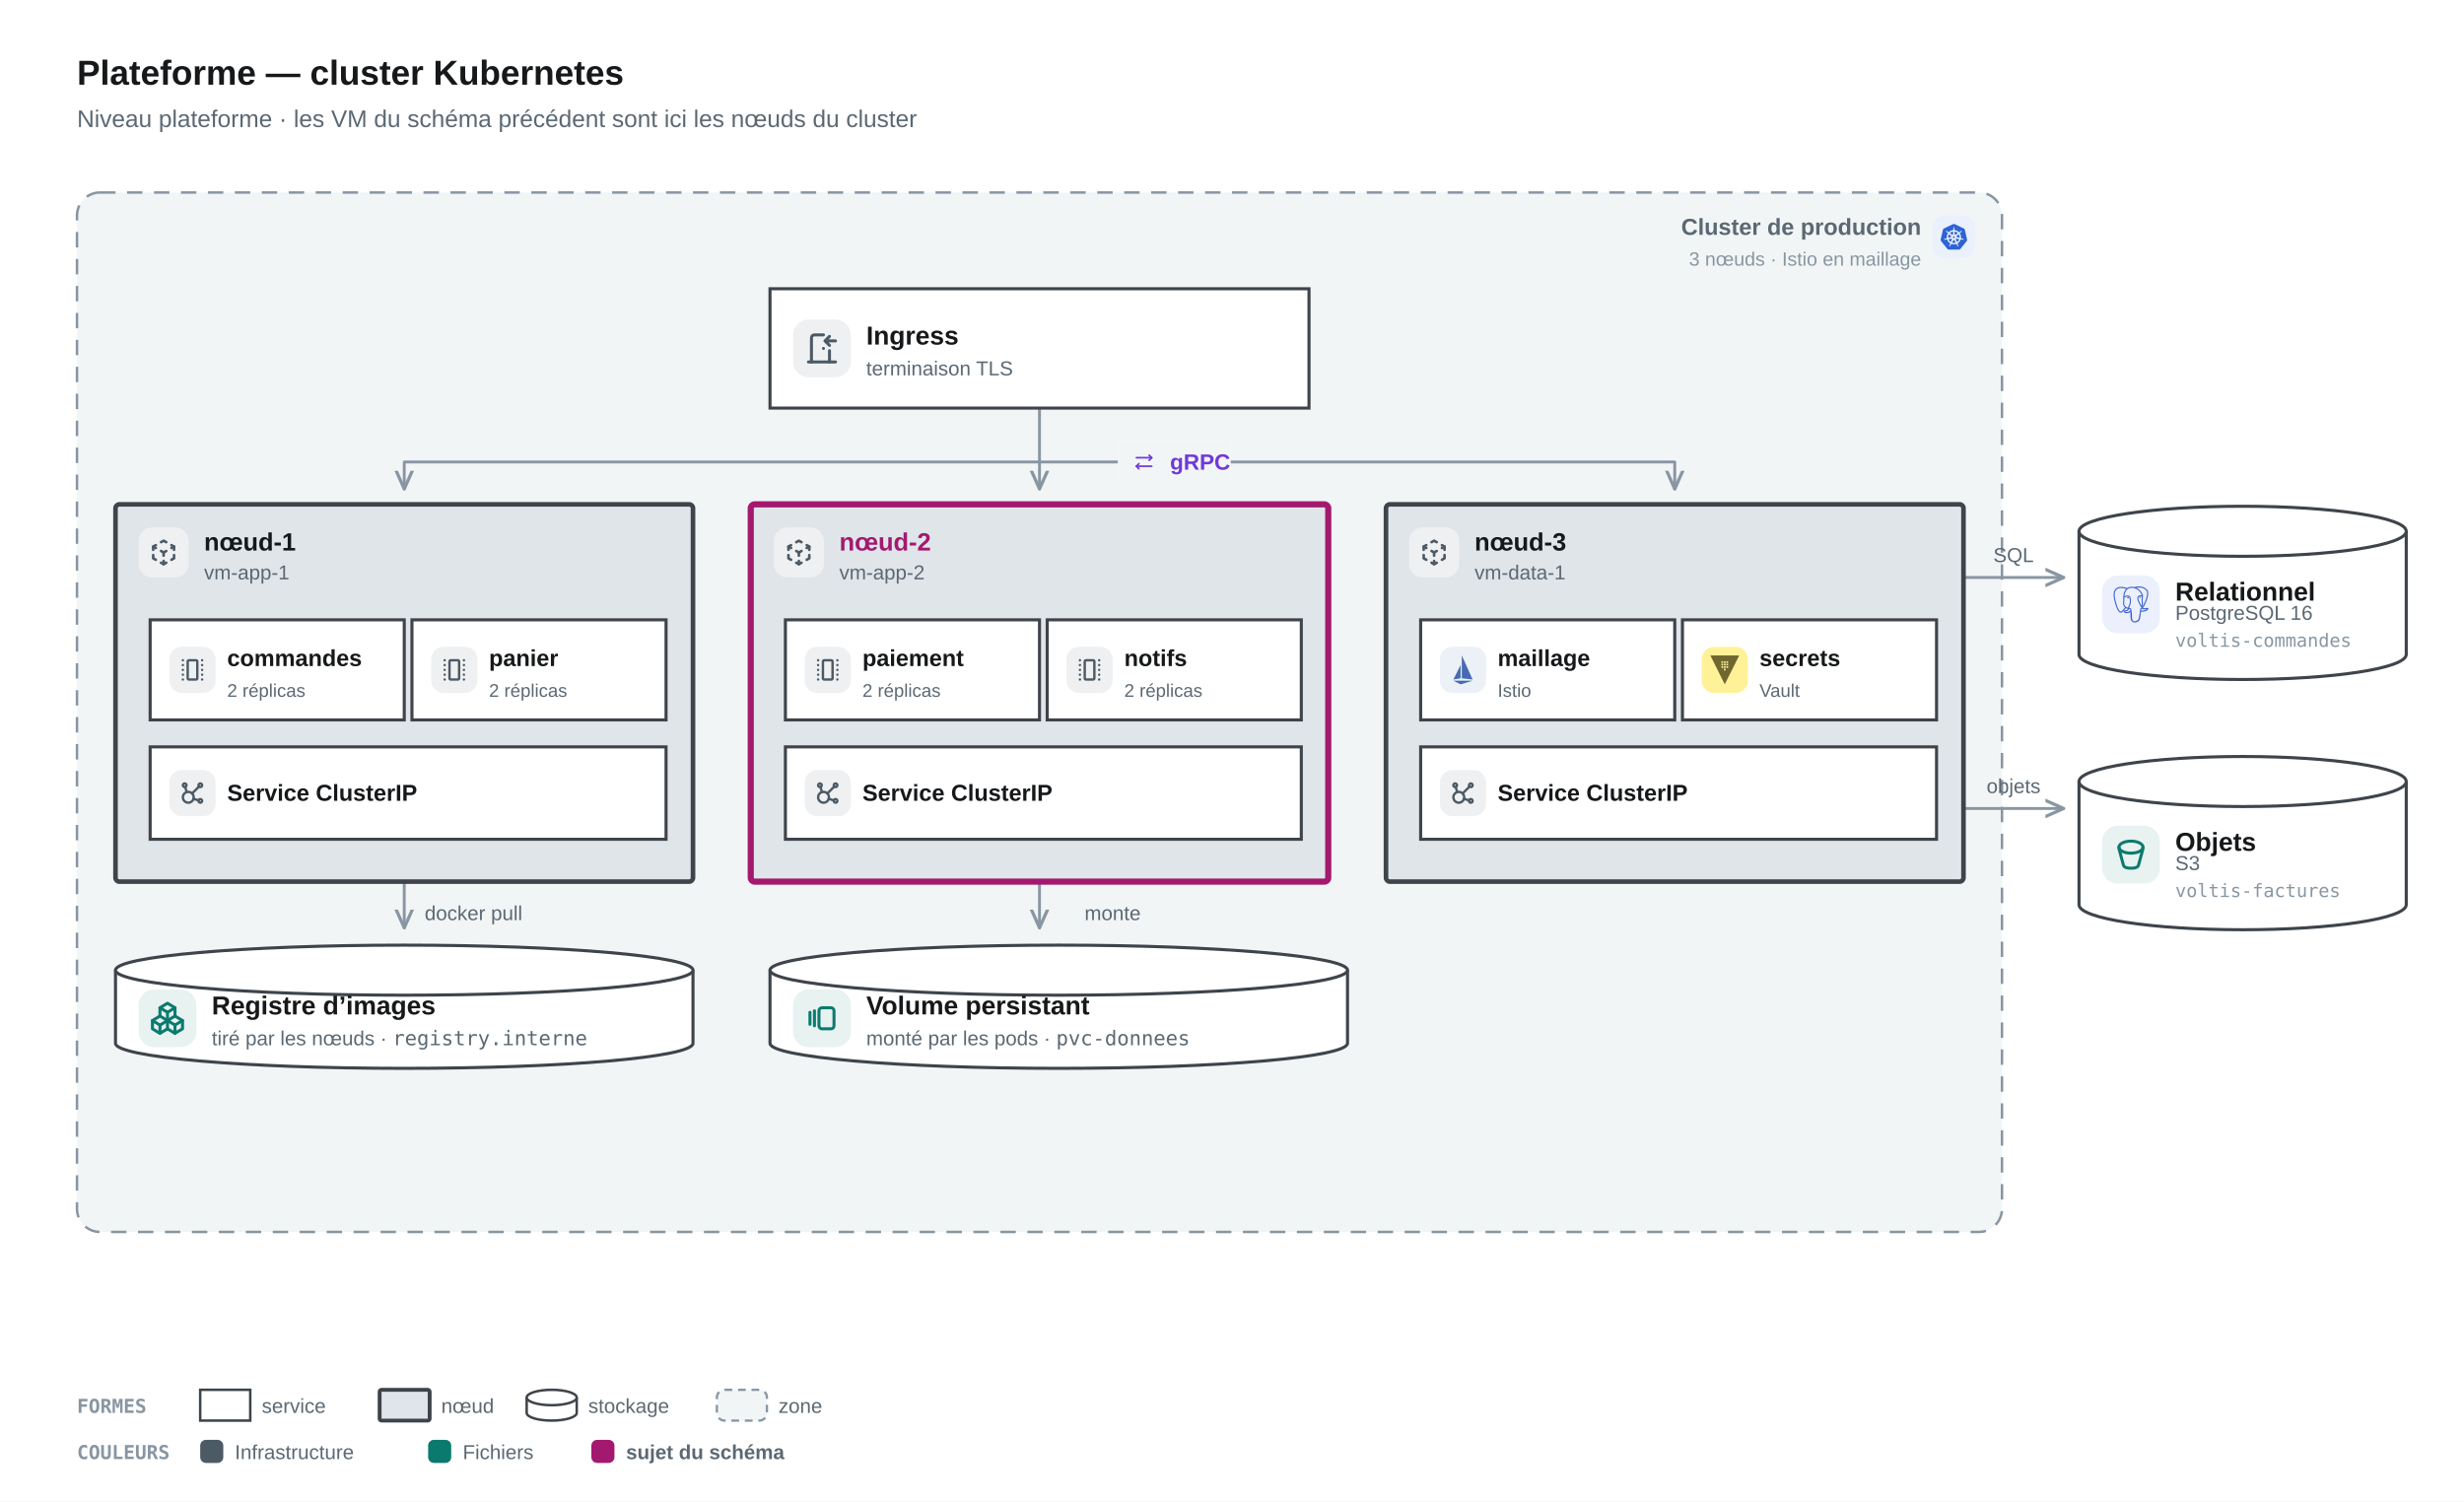
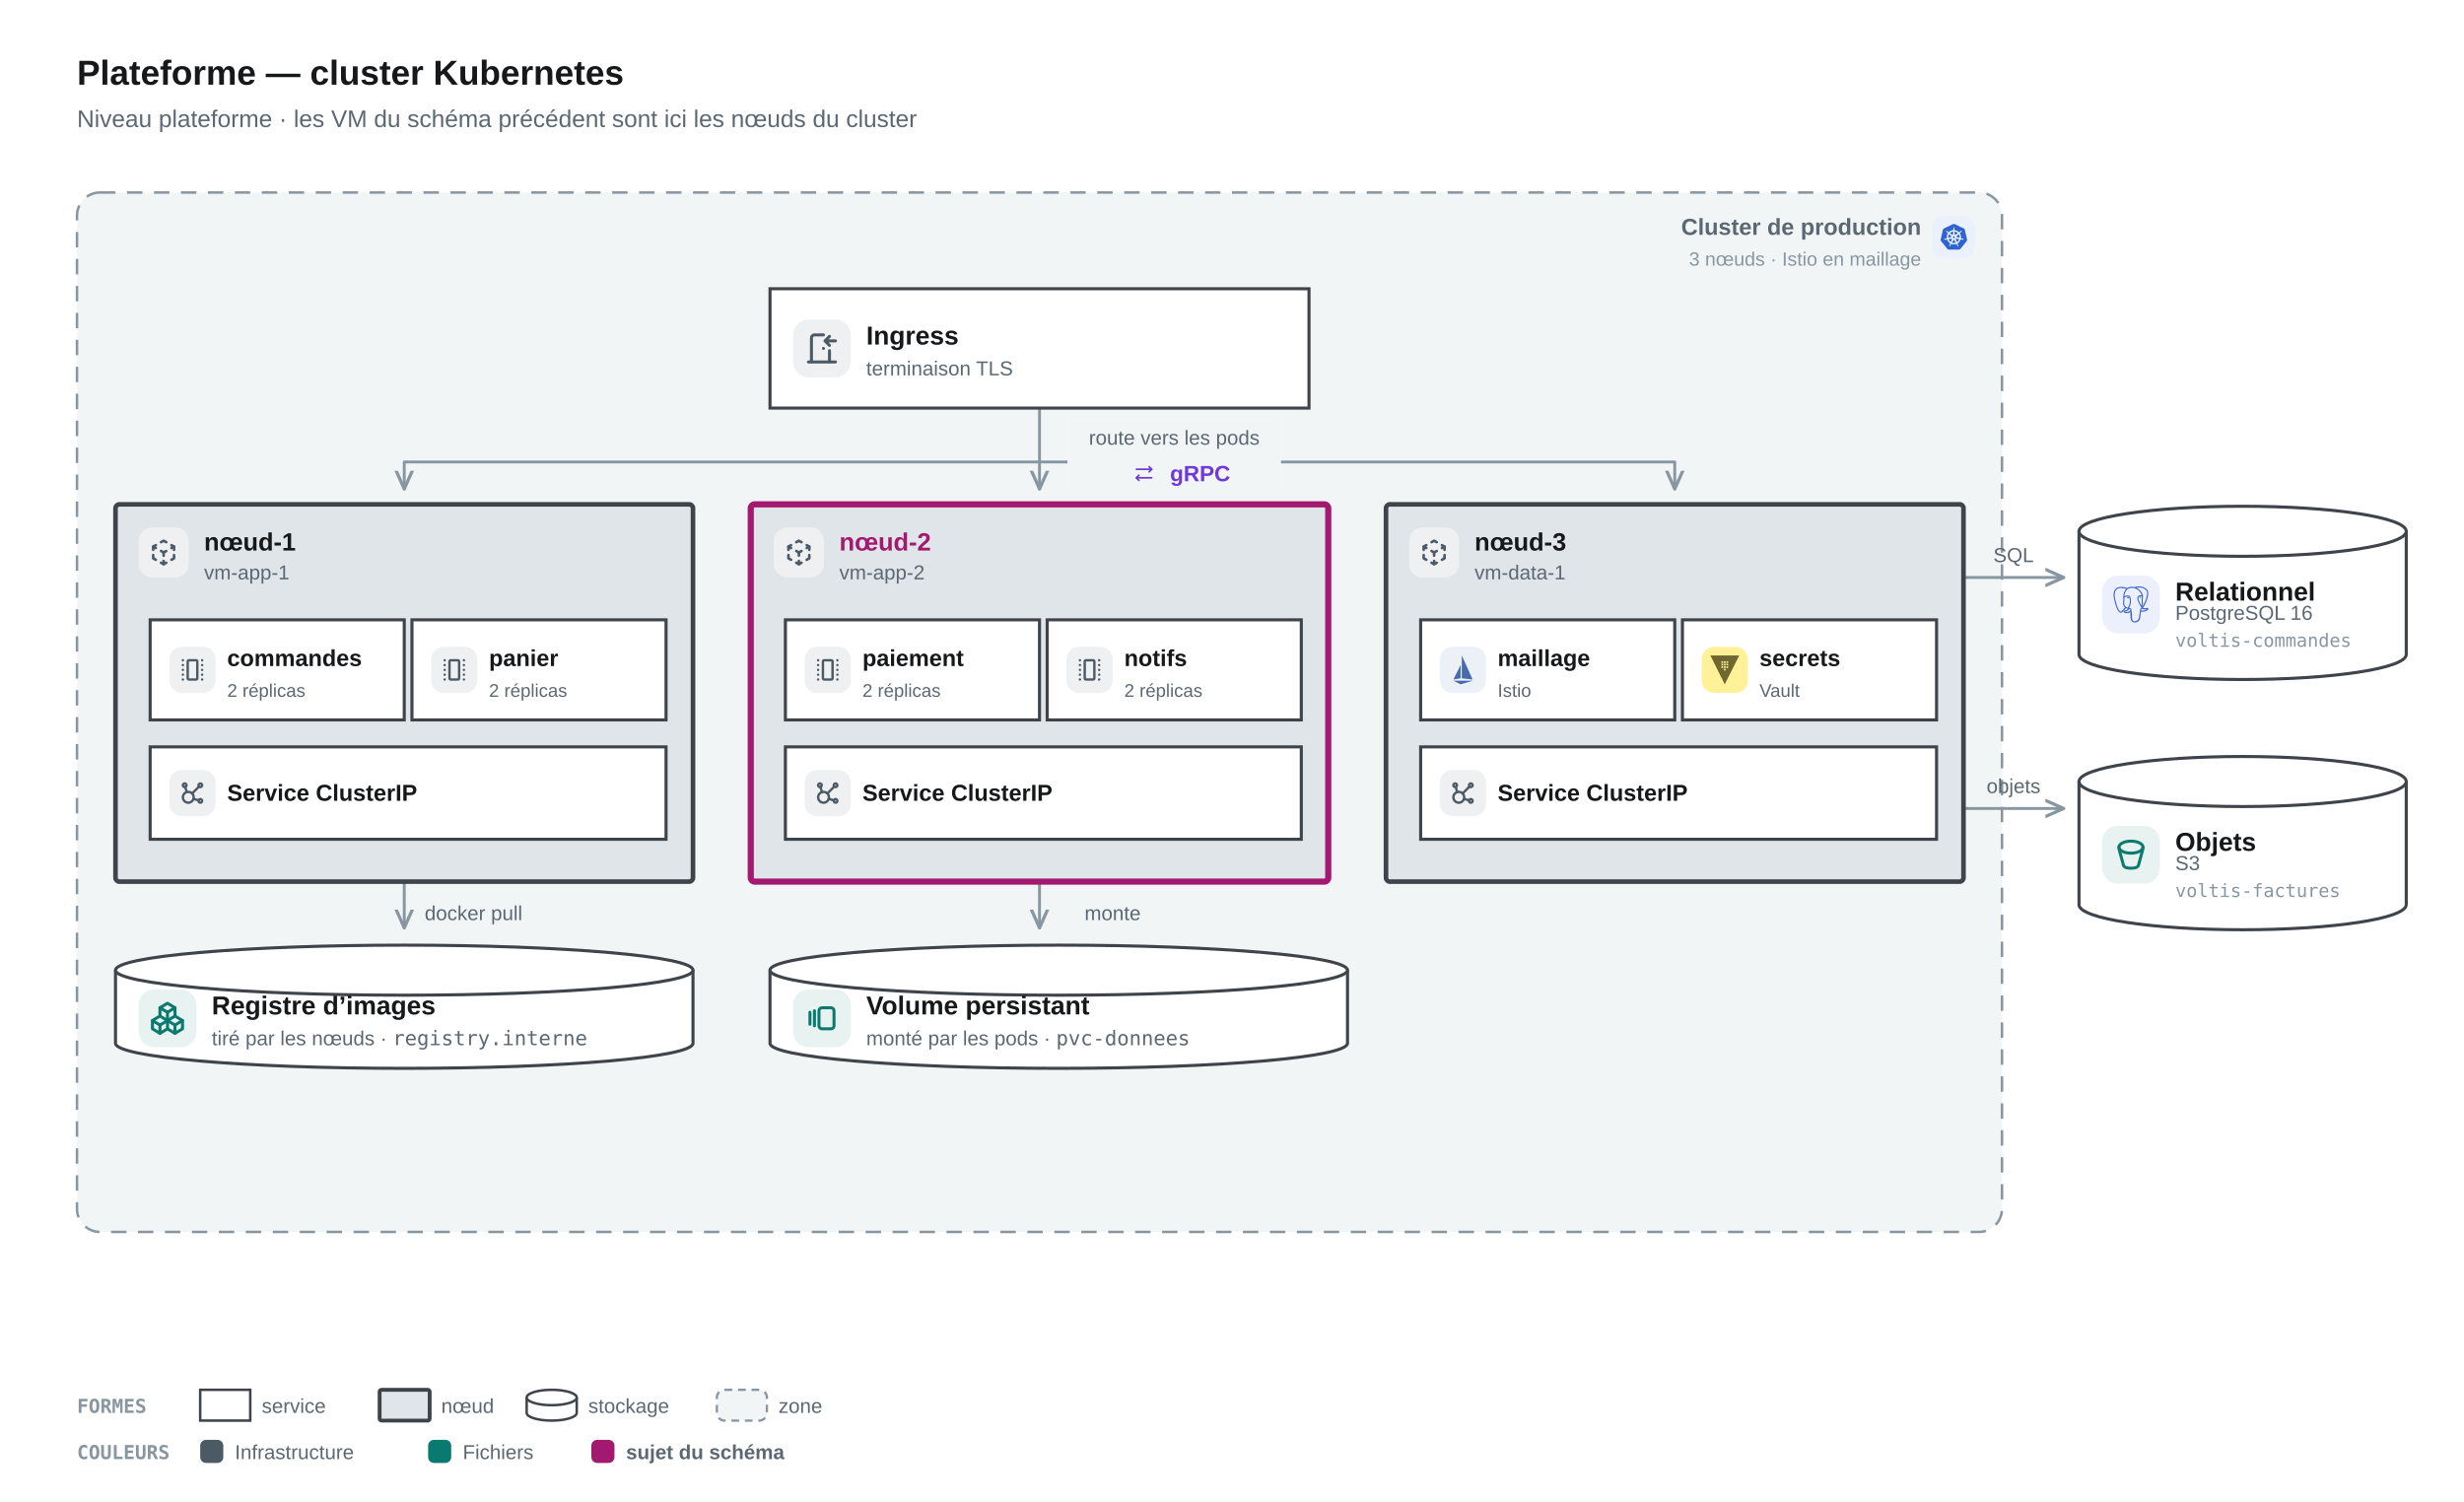
<svg xmlns="http://www.w3.org/2000/svg" width="1280" height="780" viewBox="0 0 1280 780" font-family="'IBM Plex Sans','Helvetica Neue',Arial,sans-serif" role="img" aria-label="Plateforme — cluster Kubernetes">
  <defs>
    <marker id="fl" viewBox="0 0 10 10" refX="9" refY="5" markerWidth="7" markerHeight="7" orient="auto-start-reverse">
      <path d="M0,1 L9,5 L0,9" fill="none" stroke="#8896A2" stroke-width="1.6" stroke-linecap="round" stroke-linejoin="round" />
    </marker>
  </defs>
  <rect width="1280" height="780" fill="#FFFFFF" />
  <text x="40" y="44" font-size="18" font-weight="600" fill="#16181A">Plateforme — cluster Kubernetes</text>
  <text x="40" y="66" font-size="12.5" fill="#5B6873">Niveau plateforme · les VM du schéma précédent sont ici les nœuds du cluster</text>
  <rect x="40" y="100" width="1000" height="540" rx="12" fill="#F2F5F6" stroke="#8896A2" stroke-width="1.3" stroke-dasharray="8 6" />
  <svg x="1004" y="112" width="22" height="22" viewBox="0 0 48 48">
    <rect width="48" height="48" rx="13" fill="#eaf0fc" />
    <svg x="9" y="9" width="30" height="30" viewBox="0 0 24 24" fill="#2e63d3">
      <path d="M10.204 14.35l.007.01-.999 2.413a5.171 5.171 0 0 1-2.075-2.597l2.578-.437.004.005a.44.44 0 0 1 .484.606zm-.833-2.129a.44.44 0 0 0 .173-.756l.002-.011L7.585 9.7a5.143 5.143 0 0 0-.73 3.255l2.514-.725.002-.009zm1.145-1.98a.44.44 0 0 0 .699-.337l.01-.005.15-2.62a5.144 5.144 0 0 0-3.01 1.442l2.147 1.523.004-.002zm.76 2.75l.723.349.722-.347.18-.78-.5-.623h-.804l-.5.623.179.779zm1.5-3.095a.44.44 0 0 0 .7.336l.008.003 2.134-1.513a5.188 5.188 0 0 0-2.992-1.442l.148 2.615.002.001zm10.876 5.97l-5.773 7.181a1.6 1.6 0 0 1-1.248.594l-9.261.003a1.6 1.6 0 0 1-1.247-.596l-5.776-7.18a1.583 1.583 0 0 1-.307-1.34L2.1 5.573c.108-.47.425-.864.863-1.073L11.305.513a1.606 1.606 0 0 1 1.385 0l8.345 3.985c.438.209.755.604.863 1.073l2.062 8.955c.108.47-.005.963-.308 1.34zm-3.289-2.057c-.042-.01-.103-.026-.145-.034-.174-.033-.315-.025-.479-.038-.35-.037-.638-.067-.895-.148-.105-.04-.18-.165-.216-.216l-.201-.059a6.45 6.45 0 0 0-.105-2.332 6.465 6.465 0 0 0-.936-2.163c.052-.047.15-.133.177-.159.008-.09.001-.183.094-.282.197-.185.444-.338.743-.522.142-.084.273-.137.415-.242.032-.024.076-.062.11-.089.24-.191.295-.52.123-.736-.172-.216-.506-.236-.745-.045-.034.027-.08.062-.111.088-.134.116-.217.23-.33.35-.246.25-.45.458-.673.609-.097.056-.239.037-.303.033l-.19.135a6.545 6.545 0 0 0-4.146-2.003l-.012-.223c-.065-.062-.143-.115-.163-.25-.022-.268.015-.557.057-.905.023-.163.061-.298.068-.475.001-.04-.001-.099-.001-.142 0-.306-.224-.555-.5-.555-.275 0-.499.249-.499.555l.001.014c0 .041-.002.092 0 .128.006.177.044.312.067.475.042.348.078.637.056.906a.545.545 0 0 1-.162.258l-.012.211a6.424 6.424 0 0 0-4.166 2.003 8.373 8.373 0 0 1-.18-.128c-.09.012-.18.04-.297-.029-.223-.15-.427-.358-.673-.608-.113-.12-.195-.234-.329-.349-.03-.026-.077-.062-.111-.088a.594.594 0 0 0-.348-.132.481.481 0 0 0-.398.176c-.172.216-.117.546.123.737l.007.005.104.083c.142.105.272.159.414.242.299.185.546.338.743.522.076.082.09.226.1.288l.16.143a6.462 6.462 0 0 0-1.02 4.506l-.208.06c-.055.072-.133.184-.215.217-.257.081-.546.11-.895.147-.164.014-.305.006-.48.039-.037.007-.09.02-.133.03l-.004.002-.007.002c-.295.071-.484.342-.423.608.061.267.349.429.645.365l.007-.001.01-.003.129-.029c.17-.046.294-.113.448-.172.33-.118.604-.217.87-.256.112-.009.23.069.288.101l.217-.037a6.5 6.5 0 0 0 2.88 3.596l-.09.218c.033.084.069.199.044.282-.097.252-.263.517-.452.813-.091.136-.185.242-.268.399-.02.037-.045.095-.064.134-.128.275-.034.591.213.71.248.12.556-.007.69-.282v-.002c.02-.039.046-.09.062-.127.07-.162.094-.301.144-.458.132-.332.205-.68.387-.897.05-.06.13-.082.215-.105l.113-.205a6.453 6.453 0 0 0 4.609.012l.106.192c.086.028.18.042.256.155.136.232.229.507.342.84.05.156.074.295.145.457.016.037.043.09.062.129.133.276.442.402.69.282.247-.118.341-.435.213-.71-.02-.039-.045-.096-.065-.134-.083-.156-.177-.261-.268-.398-.19-.296-.346-.541-.443-.793-.04-.13.007-.21.038-.294-.018-.022-.059-.144-.083-.202a6.499 6.499 0 0 0 2.88-3.622c.064.01.176.03.213.038.075-.05.144-.114.28-.104.266.039.54.138.87.256.154.06.277.128.448.173.036.01.088.019.13.028l.009.003.007.001c.297.064.584-.098.645-.365.06-.266-.128-.537-.423-.608zM16.4 9.701l-1.95 1.746v.005a.44.44 0 0 0 .173.757l.003.01 2.526.728a5.199 5.199 0 0 0-.108-1.674A5.208 5.208 0 0 0 16.4 9.7zm-4.013 5.325a.437.437 0 0 0-.404-.232.44.44 0 0 0-.372.233h-.002l-1.268 2.292a5.164 5.164 0 0 0 3.326.003l-1.27-2.296h-.01zm1.888-1.293a.44.44 0 0 0-.27.036.44.44 0 0 0-.214.572l-.003.004 1.01 2.438a5.15 5.15 0 0 0 2.081-2.615l-2.6-.44-.004.005z" />
    </svg>
  </svg>
  <text x="998" y="122" text-anchor="end" font-size="12" font-weight="600" fill="#5B6873">Cluster de production</text>
  <text x="998" y="138" text-anchor="end" font-size="10" fill="#8896A2">3 nœuds · Istio en maillage</text>
  <path d="M540,212 V240 H210 V254" fill="none" stroke="#8896A2" stroke-width="1.5" stroke-linecap="round" stroke-linejoin="round" marker-end="url(#fl)" />
  <path d="M540,240 V254" fill="none" stroke="#8896A2" stroke-width="1.5" stroke-linecap="round" stroke-linejoin="round" marker-end="url(#fl)" />
  <path d="M540,240 H870 V254" fill="none" stroke="#8896A2" stroke-width="1.5" stroke-linecap="round" stroke-linejoin="round" marker-end="url(#fl)" />
  <path d="M1020,300 H1072" fill="none" stroke="#8896A2" stroke-width="1.5" stroke-linecap="round" stroke-linejoin="round" marker-end="url(#fl)" />
  <path d="M1020,420 H1072" fill="none" stroke="#8896A2" stroke-width="1.5" stroke-linecap="round" stroke-linejoin="round" marker-end="url(#fl)" />
  <path d="M210,458 V482" fill="none" stroke="#8896A2" stroke-width="1.5" stroke-linecap="round" stroke-linejoin="round" marker-end="url(#fl)" />
  <path d="M540,458 V482" fill="none" stroke="#8896A2" stroke-width="1.5" stroke-linecap="round" stroke-linejoin="round" marker-end="url(#fl)" />
  <g>
    <rect x="400" y="150" width="280" height="62" rx="0" fill="#FFFFFF" stroke="#3E444A" stroke-width="1.6" />
    <svg x="412" y="166" width="30" height="30" viewBox="0 0 48 48">
      <rect width="48" height="48" rx="13" fill="#eff0f1" />
      <svg x="9" y="9" width="30" height="30" viewBox="0 0 24 24" fill="none" stroke="#4C5A66" stroke-width="2" stroke-linecap="round" stroke-linejoin="round">
        <path stroke="none" d="M0 0h24v24H0z" fill="none" />
        <path d="M13 12v.01" />
        <path d="M3 21h18" />
        <path d="M5 21v-16a2 2 0 0 1 2 -2h6m4 10.5v7.5" />
        <path d="M21 7h-7m3 -3l-3 3l3 3" />
      </svg>
    </svg>
    <text x="450" y="179" font-size="13.5" font-weight="600" fill="#16181A">Ingress</text>
    <text x="450" y="195" font-size="10.5" fill="#5B6873">terminaison TLS</text>
  </g>
  <g>
    <rect x="60" y="262" width="300" height="196" rx="2" fill="#DFE5E9" stroke="#3E444A" stroke-width="2.4" />
    <svg x="72" y="274" width="26" height="26" viewBox="0 0 48 48">
      <rect width="48" height="48" rx="13" fill="#eff0f1" />
      <svg x="9" y="9" width="30" height="30" viewBox="0 0 24 24" fill="none" stroke="#4C5A66" stroke-width="2" stroke-linecap="round" stroke-linejoin="round">
        <path stroke="none" d="M0 0h24v24H0z" fill="none" />
        <path d="M6 17.6l-2 -1.1v-2.5" />
        <path d="M4 10v-2.5l2 -1.1" />
        <path d="M10 4.1l2 -1.1l2 1.1" />
        <path d="M18 6.4l2 1.1v2.5" />
        <path d="M20 14v2.5l-2 1.12" />
        <path d="M14 19.9l-2 1.1l-2 -1.1" />
        <path d="M12 12l2 -1.1" />
        <path d="M18 8.6l2 -1.1" />
        <path d="M12 12l0 2.5" />
        <path d="M12 18.5l0 2.5" />
        <path d="M12 12l-2 -1.12" />
        <path d="M6 8.6l-2 -1.1" />
      </svg>
    </svg>
    <text x="106" y="286" font-size="13" font-weight="600" fill="#16181A">nœud-1</text>
    <text x="106" y="301" font-size="10.5" fill="#5B6873">vm-app-1</text>
  </g>
  <g>
    <rect x="78" y="322" width="132" height="52" rx="0" fill="#FFFFFF" stroke="#3E444A" stroke-width="1.6" />
    <svg x="88" y="336" width="24" height="24" viewBox="0 0 48 48">
      <rect width="48" height="48" rx="13" fill="#eff0f1" />
      <svg x="9" y="9" width="30" height="30" viewBox="0 0 24 24" fill="none" stroke="#4C5A66" stroke-width="2" stroke-linecap="round" stroke-linejoin="round">
        <path stroke="none" d="M0 0h24v24H0z" fill="none" />
        <path d="M20 4v.01" />
        <path d="M20 20v.01" />
        <path d="M20 16v.01" />
        <path d="M20 12v.01" />
        <path d="M20 8v.01" />
        <path d="M8 5a1 1 0 0 1 1 -1h6a1 1 0 0 1 1 1v14a1 1 0 0 1 -1 1h-6a1 1 0 0 1 -1 -1l0 -14" />
        <path d="M4 4v.01" />
        <path d="M4 20v.01" />
        <path d="M4 16v.01" />
        <path d="M4 12v.01" />
        <path d="M4 8v.01" />
      </svg>
    </svg>
    <text x="118" y="346" font-size="12" font-weight="600" fill="#16181A">commandes</text>
    <text x="118" y="362" font-size="9.5" fill="#5B6873">2 réplicas</text>
  </g>
  <g>
    <rect x="214" y="322" width="132" height="52" rx="0" fill="#FFFFFF" stroke="#3E444A" stroke-width="1.6" />
    <svg x="224" y="336" width="24" height="24" viewBox="0 0 48 48">
      <rect width="48" height="48" rx="13" fill="#eff0f1" />
      <svg x="9" y="9" width="30" height="30" viewBox="0 0 24 24" fill="none" stroke="#4C5A66" stroke-width="2" stroke-linecap="round" stroke-linejoin="round">
        <path stroke="none" d="M0 0h24v24H0z" fill="none" />
        <path d="M20 4v.01" />
        <path d="M20 20v.01" />
        <path d="M20 16v.01" />
        <path d="M20 12v.01" />
        <path d="M20 8v.01" />
        <path d="M8 5a1 1 0 0 1 1 -1h6a1 1 0 0 1 1 1v14a1 1 0 0 1 -1 1h-6a1 1 0 0 1 -1 -1l0 -14" />
        <path d="M4 4v.01" />
        <path d="M4 20v.01" />
        <path d="M4 16v.01" />
        <path d="M4 12v.01" />
        <path d="M4 8v.01" />
      </svg>
    </svg>
    <text x="254" y="346" font-size="12" font-weight="600" fill="#16181A">panier</text>
    <text x="254" y="362" font-size="9.5" fill="#5B6873">2 réplicas</text>
  </g>
  <g>
    <rect x="78" y="388" width="268" height="48" rx="0" fill="#FFFFFF" stroke="#3E444A" stroke-width="1.6" />
    <svg x="88" y="400" width="24" height="24" viewBox="0 0 48 48">
      <rect width="48" height="48" rx="13" fill="#eff0f1" />
      <svg x="9" y="9" width="30" height="30" viewBox="0 0 24 24" fill="none" stroke="#4C5A66" stroke-width="2" stroke-linecap="round" stroke-linejoin="round">
        <path stroke="none" d="M0 0h24v24H0z" fill="none" />
        <path d="M5.931 6.936l1.275 4.249m5.607 5.609l4.251 1.275" />
        <path d="M11.683 12.317l5.759 -5.759" />
        <path d="M4 5.5a1.5 1.5 0 1 0 3 0a1.5 1.5 0 1 0 -3 0" />
        <path d="M17 5.5a1.5 1.5 0 1 0 3 0a1.5 1.5 0 1 0 -3 0" />
        <path d="M17 18.5a1.5 1.5 0 1 0 3 0a1.5 1.5 0 1 0 -3 0" />
        <path d="M4 15.5a4.5 4.5 0 1 0 9 0a4.5 4.5 0 1 0 -9 0" />
      </svg>
    </svg>
    <text x="118" y="416" font-size="12" font-weight="600" fill="#16181A">Service ClusterIP</text>
  </g>
  <g>
    <rect x="390" y="262" width="300" height="196" rx="2" fill="#DFE5E9" stroke="#A3196F" stroke-width="3.2" />
    <svg x="402" y="274" width="26" height="26" viewBox="0 0 48 48">
      <rect width="48" height="48" rx="13" fill="#eff0f1" />
      <svg x="9" y="9" width="30" height="30" viewBox="0 0 24 24" fill="none" stroke="#4C5A66" stroke-width="2" stroke-linecap="round" stroke-linejoin="round">
        <path stroke="none" d="M0 0h24v24H0z" fill="none" />
        <path d="M6 17.6l-2 -1.1v-2.5" />
        <path d="M4 10v-2.5l2 -1.1" />
        <path d="M10 4.1l2 -1.1l2 1.1" />
        <path d="M18 6.4l2 1.1v2.5" />
        <path d="M20 14v2.5l-2 1.12" />
        <path d="M14 19.9l-2 1.1l-2 -1.1" />
        <path d="M12 12l2 -1.1" />
        <path d="M18 8.6l2 -1.1" />
        <path d="M12 12l0 2.5" />
        <path d="M12 18.5l0 2.5" />
        <path d="M12 12l-2 -1.12" />
        <path d="M6 8.6l-2 -1.1" />
      </svg>
    </svg>
    <text x="436" y="286" font-size="13" font-weight="600" fill="#A3196F">nœud-2</text>
    <text x="436" y="301" font-size="10.5" fill="#5B6873">vm-app-2</text>
  </g>
  <g>
    <rect x="408" y="322" width="132" height="52" rx="0" fill="#FFFFFF" stroke="#3E444A" stroke-width="1.6" />
    <svg x="418" y="336" width="24" height="24" viewBox="0 0 48 48">
      <rect width="48" height="48" rx="13" fill="#eff0f1" />
      <svg x="9" y="9" width="30" height="30" viewBox="0 0 24 24" fill="none" stroke="#4C5A66" stroke-width="2" stroke-linecap="round" stroke-linejoin="round">
        <path stroke="none" d="M0 0h24v24H0z" fill="none" />
        <path d="M20 4v.01" />
        <path d="M20 20v.01" />
        <path d="M20 16v.01" />
        <path d="M20 12v.01" />
        <path d="M20 8v.01" />
        <path d="M8 5a1 1 0 0 1 1 -1h6a1 1 0 0 1 1 1v14a1 1 0 0 1 -1 1h-6a1 1 0 0 1 -1 -1l0 -14" />
        <path d="M4 4v.01" />
        <path d="M4 20v.01" />
        <path d="M4 16v.01" />
        <path d="M4 12v.01" />
        <path d="M4 8v.01" />
      </svg>
    </svg>
    <text x="448" y="346" font-size="12" font-weight="600" fill="#16181A">paiement</text>
    <text x="448" y="362" font-size="9.5" fill="#5B6873">2 réplicas</text>
  </g>
  <g>
    <rect x="544" y="322" width="132" height="52" rx="0" fill="#FFFFFF" stroke="#3E444A" stroke-width="1.6" />
    <svg x="554" y="336" width="24" height="24" viewBox="0 0 48 48">
      <rect width="48" height="48" rx="13" fill="#eff0f1" />
      <svg x="9" y="9" width="30" height="30" viewBox="0 0 24 24" fill="none" stroke="#4C5A66" stroke-width="2" stroke-linecap="round" stroke-linejoin="round">
        <path stroke="none" d="M0 0h24v24H0z" fill="none" />
        <path d="M20 4v.01" />
        <path d="M20 20v.01" />
        <path d="M20 16v.01" />
        <path d="M20 12v.01" />
        <path d="M20 8v.01" />
        <path d="M8 5a1 1 0 0 1 1 -1h6a1 1 0 0 1 1 1v14a1 1 0 0 1 -1 1h-6a1 1 0 0 1 -1 -1l0 -14" />
        <path d="M4 4v.01" />
        <path d="M4 20v.01" />
        <path d="M4 16v.01" />
        <path d="M4 12v.01" />
        <path d="M4 8v.01" />
      </svg>
    </svg>
    <text x="584" y="346" font-size="12" font-weight="600" fill="#16181A">notifs</text>
    <text x="584" y="362" font-size="9.5" fill="#5B6873">2 réplicas</text>
  </g>
  <g>
    <rect x="408" y="388" width="268" height="48" rx="0" fill="#FFFFFF" stroke="#3E444A" stroke-width="1.6" />
    <svg x="418" y="400" width="24" height="24" viewBox="0 0 48 48">
      <rect width="48" height="48" rx="13" fill="#eff0f1" />
      <svg x="9" y="9" width="30" height="30" viewBox="0 0 24 24" fill="none" stroke="#4C5A66" stroke-width="2" stroke-linecap="round" stroke-linejoin="round">
        <path stroke="none" d="M0 0h24v24H0z" fill="none" />
        <path d="M5.931 6.936l1.275 4.249m5.607 5.609l4.251 1.275" />
        <path d="M11.683 12.317l5.759 -5.759" />
        <path d="M4 5.5a1.5 1.5 0 1 0 3 0a1.5 1.5 0 1 0 -3 0" />
        <path d="M17 5.5a1.5 1.5 0 1 0 3 0a1.5 1.5 0 1 0 -3 0" />
        <path d="M17 18.5a1.5 1.5 0 1 0 3 0a1.5 1.5 0 1 0 -3 0" />
        <path d="M4 15.5a4.5 4.5 0 1 0 9 0a4.5 4.5 0 1 0 -9 0" />
      </svg>
    </svg>
    <text x="448" y="416" font-size="12" font-weight="600" fill="#16181A">Service ClusterIP</text>
  </g>
  <g>
    <rect x="720" y="262" width="300" height="196" rx="2" fill="#DFE5E9" stroke="#3E444A" stroke-width="2.4" />
    <svg x="732" y="274" width="26" height="26" viewBox="0 0 48 48">
      <rect width="48" height="48" rx="13" fill="#eff0f1" />
      <svg x="9" y="9" width="30" height="30" viewBox="0 0 24 24" fill="none" stroke="#4C5A66" stroke-width="2" stroke-linecap="round" stroke-linejoin="round">
        <path stroke="none" d="M0 0h24v24H0z" fill="none" />
        <path d="M6 17.6l-2 -1.1v-2.5" />
        <path d="M4 10v-2.5l2 -1.1" />
        <path d="M10 4.1l2 -1.1l2 1.1" />
        <path d="M18 6.4l2 1.1v2.5" />
        <path d="M20 14v2.5l-2 1.12" />
        <path d="M14 19.9l-2 1.1l-2 -1.1" />
        <path d="M12 12l2 -1.1" />
        <path d="M18 8.6l2 -1.1" />
        <path d="M12 12l0 2.5" />
        <path d="M12 18.5l0 2.5" />
        <path d="M12 12l-2 -1.12" />
        <path d="M6 8.6l-2 -1.1" />
      </svg>
    </svg>
    <text x="766" y="286" font-size="13" font-weight="600" fill="#16181A">nœud-3</text>
    <text x="766" y="301" font-size="10.5" fill="#5B6873">vm-data-1</text>
  </g>
  <g>
    <rect x="738" y="322" width="132" height="52" rx="0" fill="#FFFFFF" stroke="#3E444A" stroke-width="1.6" />
    <svg x="748" y="336" width="24" height="24" viewBox="0 0 48 48">
      <rect width="48" height="48" rx="13" fill="#ecf0f7" />
      <svg x="9" y="9" width="30" height="30" viewBox="0 0 24 24" fill="#466BB0">
        <path d="M4 21 20 21 10 24zM4 20 10 19 10 8zM11 19 20 20 11 0z" />
      </svg>
    </svg>
    <text x="778" y="346" font-size="12" font-weight="600" fill="#16181A">maillage</text>
    <text x="778" y="362" font-size="9.5" fill="#5B6873">Istio</text>
  </g>
  <g>
    <rect x="874" y="322" width="132" height="52" rx="0" fill="#FFFFFF" stroke="#3E444A" stroke-width="1.6" />
    <svg x="884" y="336" width="24" height="24" viewBox="0 0 48 48">
      <rect width="48" height="48" rx="13" fill="#fff198" />
      <svg x="9" y="9" width="30" height="30" viewBox="0 0 24 24" fill="#6f6630">
        <path d="M0 0l11.955 24L24 0zm13.366 4.827h1.393v1.38h-1.393zm-2.77 5.569H9.22V8.993h1.389zm0-2.087H9.22V6.906h1.389zm0-2.086H9.22V4.819h1.389zm2.087 6.263h-1.377V11.08h1.388zm0-2.09h-1.377V8.993h1.388zm0-2.087h-1.377V6.906h1.388zm0-2.086h-1.377V4.819h1.388zm.683.683h1.393v1.389h-1.393zm0 3.475V8.993h1.389v1.388Z" />
      </svg>
    </svg>
    <text x="914" y="346" font-size="12" font-weight="600" fill="#16181A">secrets</text>
    <text x="914" y="362" font-size="9.5" fill="#5B6873">Vault</text>
  </g>
  <g>
    <rect x="738" y="388" width="268" height="48" rx="0" fill="#FFFFFF" stroke="#3E444A" stroke-width="1.6" />
    <svg x="748" y="400" width="24" height="24" viewBox="0 0 48 48">
      <rect width="48" height="48" rx="13" fill="#eff0f1" />
      <svg x="9" y="9" width="30" height="30" viewBox="0 0 24 24" fill="none" stroke="#4C5A66" stroke-width="2" stroke-linecap="round" stroke-linejoin="round">
        <path stroke="none" d="M0 0h24v24H0z" fill="none" />
        <path d="M5.931 6.936l1.275 4.249m5.607 5.609l4.251 1.275" />
        <path d="M11.683 12.317l5.759 -5.759" />
        <path d="M4 5.5a1.5 1.5 0 1 0 3 0a1.5 1.5 0 1 0 -3 0" />
        <path d="M17 5.5a1.5 1.5 0 1 0 3 0a1.5 1.5 0 1 0 -3 0" />
        <path d="M17 18.5a1.5 1.5 0 1 0 3 0a1.5 1.5 0 1 0 -3 0" />
        <path d="M4 15.5a4.5 4.5 0 1 0 9 0a4.5 4.5 0 1 0 -9 0" />
      </svg>
    </svg>
    <text x="778" y="416" font-size="12" font-weight="600" fill="#16181A">Service ClusterIP</text>
  </g>
  <g>
    <path d="M60 504 v38 a150 13 0 0 0 300 0 v-38" fill="#FFFFFF" stroke="#3E444A" stroke-width="1.6" />
    <ellipse cx="210" cy="504" rx="150" ry="13" fill="#FFFFFF" stroke="#3E444A" stroke-width="1.6" />
    <svg x="72" y="514" width="30" height="30" viewBox="0 0 48 48">
      <rect width="48" height="48" rx="13" fill="#e7f2f1" />
      <svg x="9" y="9" width="30" height="30" viewBox="0 0 24 24" fill="none" stroke="#0B7A6E" stroke-width="2" stroke-linecap="round" stroke-linejoin="round">
        <path stroke="none" d="M0 0h24v24H0z" fill="none" />
        <path d="M7 16.5l-5 -3l5 -3l5 3v5.5l-5 3l0 -5.5" />
        <path d="M2 13.5v5.5l5 3" />
        <path d="M7 16.545l5 -3.03" />
        <path d="M17 16.5l-5 -3l5 -3l5 3v5.5l-5 3l0 -5.5" />
        <path d="M12 19l5 3" />
        <path d="M17 16.5l5 -3" />
        <path d="M12 13.5v-5.5l-5 -3l5 -3l5 3v5.5" />
        <path d="M7 5.03v5.455" />
        <path d="M12 8l5 -3" />
      </svg>
    </svg>
    <text x="110" y="527" font-size="13.5" font-weight="600" fill="#16181A">Registre d’images</text>
    <text x="110" y="543" font-size="10.5" fill="#5B6873">tiré par les nœuds · <tspan font-family="'IBM Plex Mono',monospace">registry.interne</tspan>
    </text>
  </g>
  <g>
    <path d="M400 504 v38 a150 13 0 0 0 300 0 v-38" fill="#FFFFFF" stroke="#3E444A" stroke-width="1.6" />
    <ellipse cx="550" cy="504" rx="150" ry="13" fill="#FFFFFF" stroke="#3E444A" stroke-width="1.6" />
    <svg x="412" y="514" width="30" height="30" viewBox="0 0 48 48">
      <rect width="48" height="48" rx="13" fill="#e7f2f1" />
      <svg x="9" y="9" width="30" height="30" viewBox="0 0 24 24" fill="none" stroke="#0B7A6E" stroke-width="2" stroke-linecap="round" stroke-linejoin="round">
        <path stroke="none" d="M0 0h24v24H0z" fill="none" />
        <path d="M10 7a2 2 0 0 1 2 -2h6a2 2 0 0 1 2 2v10a2 2 0 0 1 -2 2h-6a2 2 0 0 1 -2 -2l0 -10" />
        <path d="M7 7l0 10" />
        <path d="M4 8l0 8" />
      </svg>
    </svg>
    <text x="450" y="527" font-size="13.5" font-weight="600" fill="#16181A">Volume persistant</text>
    <text x="450" y="543" font-size="10.5" fill="#5B6873">monté par les pods · <tspan font-family="'IBM Plex Mono',monospace">pvc-donnees</tspan>
    </text>
  </g>
  <g>
    <path d="M1080 276 v64 a85 13 0 0 0 170 0 v-64" fill="#FFFFFF" stroke="#3E444A" stroke-width="1.6" />
    <ellipse cx="1165" cy="276" rx="85" ry="13" fill="#FFFFFF" stroke="#3E444A" stroke-width="1.6" />
    <svg x="1092" y="299" width="30" height="30" viewBox="0 0 48 48">
      <rect width="48" height="48" rx="13" fill="#ebf0fc" />
      <svg x="9" y="9" width="30" height="30" viewBox="0 0 24 24" fill="#3c61cf">
        <path d="M23.559 14.723a.527.527 0 0 0-.056-.119c-.139-.263-.477-.342-1.007-.232-1.653.341-2.293.131-2.526-.019 1.342-2.048 2.445-4.522 3.041-6.83.271-1.051.798-3.524.122-4.732a1.564 1.564 0 0 0-.151-.235C21.693.909 19.801.025 17.51.001c-1.495-.016-2.771.346-3.116.479a9.449 9.449 0 0 0-.516-.082 8.044 8.044 0 0 0-1.311-.128c-1.182-.018-2.204.264-3.05.841-.857-.321-4.789-1.645-7.222.079C.936 2.153.309 3.873.43 6.304c.041.818.507 3.334 1.242 5.744.46 1.506.939 2.702 1.433 3.582.553.994 1.126 1.593 1.714 1.79.447.149 1.133.144 1.858-.728.801-.964 1.59-1.826 1.945-2.207.435.235.906.362 1.39.377a.057.057 0 0 0 0.0.004 11.031 11.031 0 0 0-.247.305c-.339.43-.409.52-1.5.744-.31.064-1.134.234-1.146.811-.003.122.033.231.092.327.227.423.922.61 1.015.633 1.335.334 2.504.092 3.371-.679-.017 2.231.077 4.417.345 5.087.221.553.762 1.905 2.469 1.904.251 0 .526-.029.83-.094 1.782-.382 2.556-1.17 2.855-2.906.15-.871.402-2.875.539-4.101.017-.07.036-.121.057-.136.001-.001.07-.047.427.031a.367.367 0 0 0 .044.007l.254.022.015.001c.847.038 1.911-.143 2.531-.431.644-.299 1.806-1.032 1.595-1.67zM2.371 11.877c-.744-2.436-1.178-4.885-1.212-5.572-.109-2.171.417-3.683 1.562-4.493 1.837-1.299 4.84-.541 6.108-.13-.003.003-.007.006-.01.009-2.024 2.044-1.976 5.536-1.971 5.75-0.0.082.007.199.016.359.035.587.1 1.68-.073 2.918-.161 1.15.194 2.276.973 3.089.081.084.165.163.252.237-.347.371-1.1 1.193-1.903 2.158-.568.682-.96.552-1.089.509-.392-.131-.813-.587-1.238-1.322-.48-.839-.964-2.032-1.415-3.513zm6.007 5.087c-.171-.043-.327-.113-.432-.177.089-.039.237-.09.483-.141 1.283-.264 1.482-.451 1.914-1.0.099-.126.212-.269.367-.443a.355.355 0 0 0 .074-.13c.171-.151.272-.11.437-.042.156.065.308.26.369.475.029.102.062.294-.045.444-.904 1.266-2.222 1.249-3.168 1.013zm2.094-3.988-.052.141c-.133.357-.257.688-.333 1.003-.667-.002-1.317-.287-1.81-.802-.628-.655-.913-1.566-.782-2.5.183-1.308.115-2.447.079-3.059-.005-.086-.009-.161-.012-.22.296-.262 1.666-.996 2.643-.772.446.102.718.406.831.928.585 2.704.077 3.831-.33 4.736-.084.187-.163.363-.231.545zm7.364 4.572c-.017.177-.036.376-.062.596l-.146.438a.355.355 0 0 0-.018.108c-.006.475-.054.649-.115.869-.063.229-.135.489-.179 1.058-.11 1.414-.878 2.227-2.417 2.557-1.516.325-1.784-.497-2.021-1.222a6.582 6.582 0 0 0-.077-.227c-.215-.586-.191-1.412-.157-2.555.017-.561-.025-1.901-.33-2.646.004-.293.011-.591.019-.892a.353.353 0 0 0-.015-.113 1.493 1.493 0 0 0-.044-.208c-.123-.428-.421-.787-.78-.935-.142-.059-.404-.167-.718-.087.067-.276.183-.588.309-.925l.053-.142c.059-.16.134-.326.213-.501.426-.948 1.011-2.245.377-5.177-.237-1.098-1.03-1.634-2.232-1.51-.721.075-1.38.365-1.709.532a5.672 5.672 0 0 0-.196.104c.092-1.106.439-3.174 1.736-4.482a4.031 4.031 0 0 1 .303-.276.353.353 0 0 0 .145-.064c.752-.571 1.694-.851 2.802-.833.409.007.802.034 1.174.081 1.939.354 3.244 1.447 4.036 2.383.814.962 1.255 1.931 1.431 2.454-1.323-.135-2.223.127-2.68.779-.993 1.419.543 4.173 1.281 5.496.135.243.252.452.289.541.24.583.551.971.779 1.255.07.087.137.171.189.245-.401.116-1.121.383-1.055 1.717-.012.156-.042.447-.083.815-.046.208-.07.46-.099.766zm.89-1.621c-.041-.832.269-.918.597-1.01a2.857 2.857 0 0 0 .135-.041 1.202 1.202 0 0 0 .134.103c.57.377 1.582.421 3.007.134-.202.177-.519.399-.953.601-.41.19-1.096.333-1.747.364-.72.034-1.086-.081-1.172-.151zm.57-9.271c-.006.351-.054.669-.105 1.002-.055.358-.112.727-.126 1.176-.014.437.04.891.093 1.33.107.887.216 1.8-.207 2.701a3.527 3.527 0 0 1-.188-.386c-.053-.128-.167-.333-.325-.616-.616-1.104-2.057-3.69-1.319-4.745.38-.543 1.341-.566 2.178-.463zm.228 7.014a12.376 12.376 0 0 0-.085-.107l-.035-.044c.726-1.2.584-2.386.458-3.438-.052-.432-.101-.84-.088-1.223.013-.406.067-.754.118-1.091.064-.415.129-.844.111-1.351.013-.053.019-.116.012-.19-.046-.485-.6-1.938-1.729-3.253-.608-.707-1.49-1.497-2.689-2.039.525-.107 1.233-.203 2.024-.186 2.051.046 3.675.814 4.824 2.282a.908.908 0 0 1 .067.1c.723 1.356-.276 6.275-2.987 10.54zm-8.817-6.116c-.025.179-.309.422-.621.422a.582.582 0 0 1-.081-.006c-.187-.026-.377-.144-.506-.316-.046-.06-.12-.178-.105-.284.005-.04.026-.099.092-.149.118-.089.352-.123.61-.087.316.044.643.194.611.419zm7.931-.411c.011.079-.049.201-.153.31-.068.072-.212.196-.408.223a.546.546 0 0 1-.075.005c-.293 0-.541-.234-.561-.372-.024-.176.264-.311.561-.352.297-.041.611.009.636.185z" />
      </svg>
    </svg>
    <text x="1130" y="312" font-size="13.5" font-weight="600" fill="#16181A">Relationnel</text>
    <text x="1130" y="322" font-size="10.5" fill="#5B6873">PostgreSQL 16</text>
    <text x="1130" y="336" font-size="9.5" fill="#8896A2" font-family="'IBM Plex Mono',monospace">voltis-commandes</text>
  </g>
  <g>
    <path d="M1080 406 v64 a85 13 0 0 0 170 0 v-64" fill="#FFFFFF" stroke="#3E444A" stroke-width="1.6" />
    <ellipse cx="1165" cy="406" rx="85" ry="13" fill="#FFFFFF" stroke="#3E444A" stroke-width="1.6" />
    <svg x="1092" y="429" width="30" height="30" viewBox="0 0 48 48">
      <rect width="48" height="48" rx="13" fill="#e7f2f1" />
      <svg x="9" y="9" width="30" height="30" viewBox="0 0 24 24" fill="none" stroke="#0B7A6E" stroke-width="2" stroke-linecap="round" stroke-linejoin="round">
        <path stroke="none" d="M0 0h24v24H0z" fill="none" />
        <path d="M4 7a8 4 0 1 0 16 0a8 4 0 1 0 -16 0" />
        <path d="M4 7c0 .664 .088 1.324 .263 1.965l2.737 10.035c.5 1.5 2.239 2 5 2s4.5 -.5 5 -2c.333 -1 1.246 -4.345 2.737 -10.035a7.45 7.45 0 0 0 .263 -1.965" />
      </svg>
    </svg>
    <text x="1130" y="442" font-size="13.5" font-weight="600" fill="#16181A">Objets</text>
    <text x="1130" y="452" font-size="10.5" fill="#5B6873">S3</text>
    <text x="1130" y="466" font-size="9.5" fill="#8896A2" font-family="'IBM Plex Mono',monospace">voltis-factures</text>
  </g>
  <text x="1046" y="292" text-anchor="middle" font-size="10.5" fill="#5B6873">SQL</text>
  <text x="1046" y="412" text-anchor="middle" font-size="10.5" fill="#5B6873">objets</text>
  <text x="246" y="478" text-anchor="middle" font-size="10.5" fill="#5B6873">docker pull</text>
  <text x="578" y="478" text-anchor="middle" font-size="10.5" fill="#5B6873">monte</text>
-   <rect x="580.8" y="229" width="58.4" height="22" fill="#FFFFFF" />
-   <rect x="580.8" y="229.0" width="58.4" height="22.0" fill="#F2F5F6" />
-   <svg x="585.8" y="231.5" width="17" height="17" viewBox="0 0 48 48">
+   <rect x="554.6" y="218" width="110.7" height="36" fill="#FFFFFF" />
+   <rect x="554.6" y="218.0" width="110.7" height="36.0" fill="#F2F5F6" />
+   <text x="610" y="231" text-anchor="middle" font-size="10.5" fill="#5B6873">route vers les pods</text>
+   <svg x="585.8" y="237.5" width="17" height="17" viewBox="0 0 48 48">
    <svg x="9" y="9" width="30" height="30" viewBox="0 0 24 24" fill="none" stroke="#7038D8" stroke-width="2" stroke-linecap="round" stroke-linejoin="round">
      <path stroke="none" d="M0 0h24v24H0z" fill="none" />
      <path d="M21 7l-18 0" />
      <path d="M18 10l3 -3l-3 -3" />
      <path d="M6 20l-3 -3l3 -3" />
      <path d="M3 17l18 0" />
    </svg>
  </svg>
-   <text x="607.8" y="244" font-size="11.5" font-weight="600" fill="#7038D8">gRPC</text>
+   <text x="607.8" y="250" font-size="11.5" font-weight="600" fill="#7038D8">gRPC</text>
  <g>
    <text x="40" y="734" font-size="10" font-weight="600" font-family="'IBM Plex Mono',monospace" fill="#8896A2">FORMES</text>
    <rect x="104" y="722" width="26" height="16" rx="0" fill="#FFFFFF" stroke="#3E444A" stroke-width="1.3" />
    <text x="136" y="734" font-size="10.5" fill="#5B6873">service</text>
    <rect x="197.2" y="722" width="26" height="16" rx="1" fill="#DFE5E9" stroke="#3E444A" stroke-width="2" />
    <text x="229.2" y="734" font-size="10.5" fill="#5B6873">nœud</text>
    <path d="M273.6 726 v8 a13 4 0 0 0 26 0 v-8" fill="#FFFFFF" stroke="#3E444A" stroke-width="1.3" />
    <ellipse cx="286.6" cy="726" rx="13" ry="4" fill="#FFFFFF" stroke="#3E444A" stroke-width="1.3" />
    <text x="305.6" y="734" font-size="10.5" fill="#5B6873">stockage</text>
    <rect x="372.4" y="722" width="26" height="16" rx="4" fill="#F2F5F6" stroke="#8896A2" stroke-width="1.2" stroke-dasharray="4 3" />
    <text x="404.4" y="734" font-size="10.5" fill="#5B6873">zone</text>
    <text x="40" y="758" font-size="10" font-weight="600" font-family="'IBM Plex Mono',monospace" fill="#8896A2">COULEURS</text>
    <rect x="104" y="748" width="12" height="12" rx="3" fill="#4C5A66" />
    <text x="122" y="758" font-size="10.5" fill="#5B6873">Infrastructure</text>
    <rect x="222.4" y="748" width="12" height="12" rx="3" fill="#0B7A6E" />
    <text x="240.4" y="758" font-size="10.5" fill="#5B6873">Fichiers</text>
    <rect x="307.2" y="748" width="12" height="12" rx="3" fill="#A3196F" />
    <text x="325.2" y="758" font-size="10.5" font-weight="600" fill="#5B6873">sujet du schéma</text>
  </g>
</svg>
